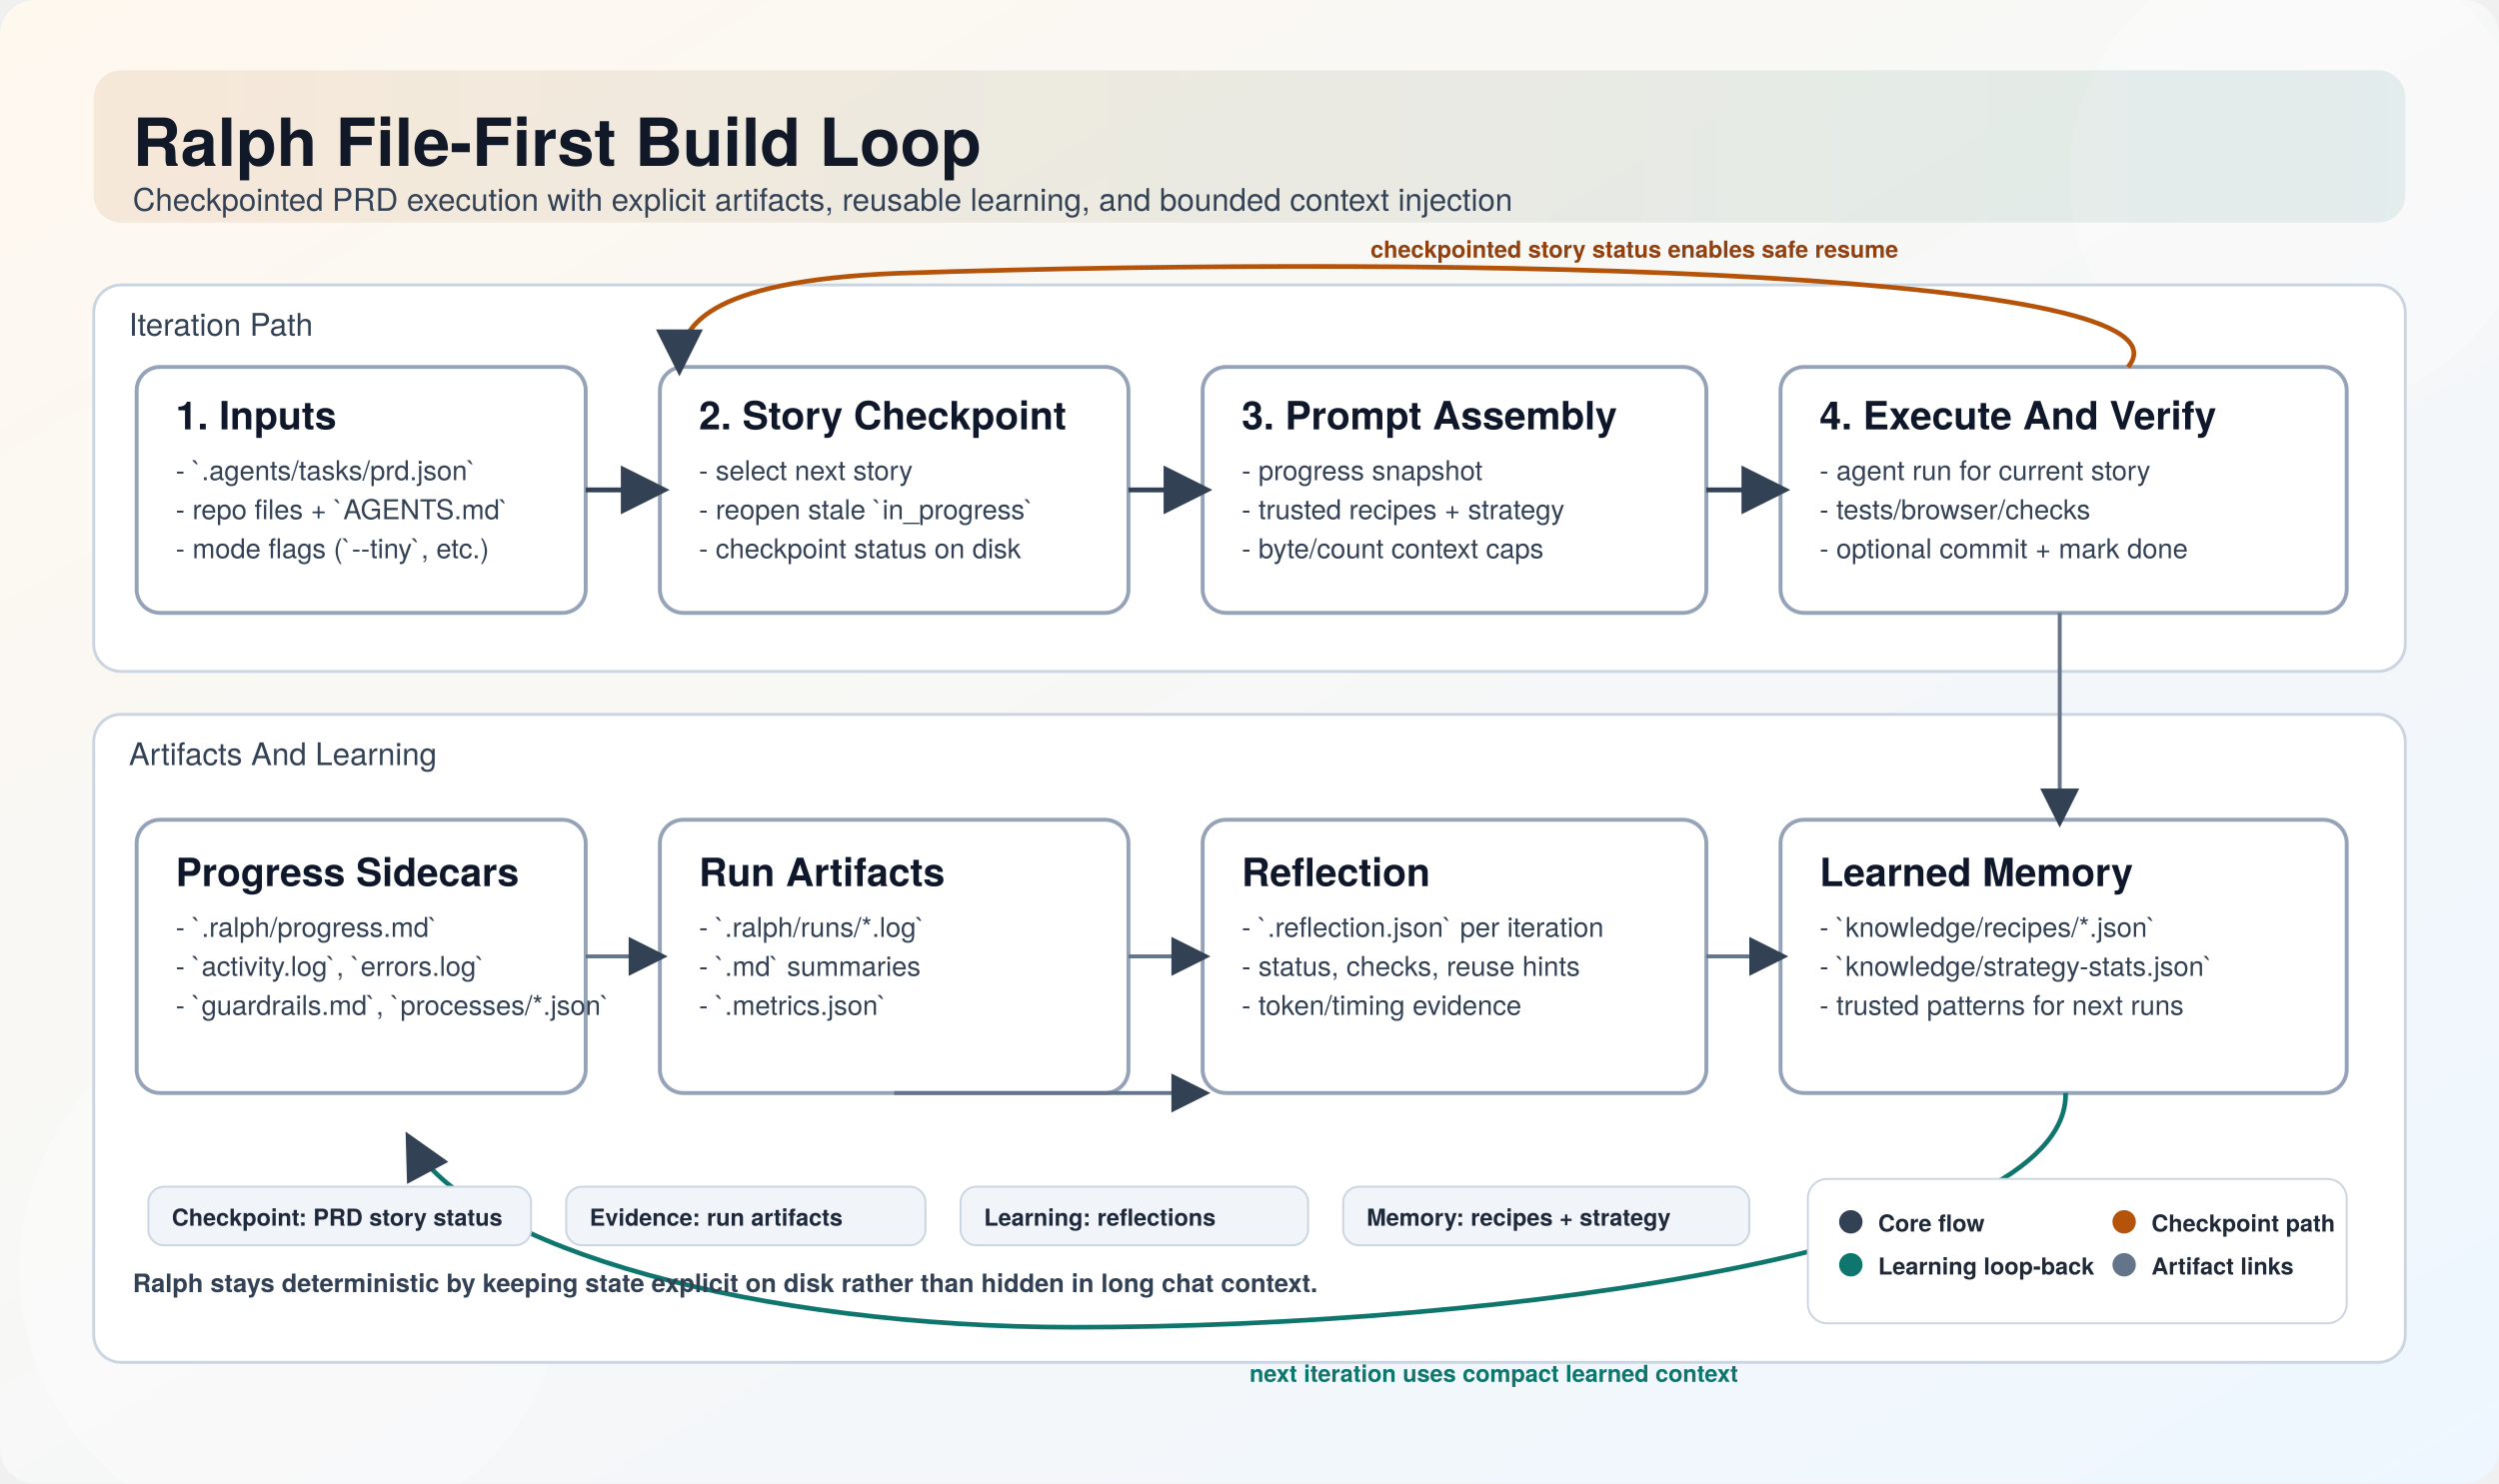
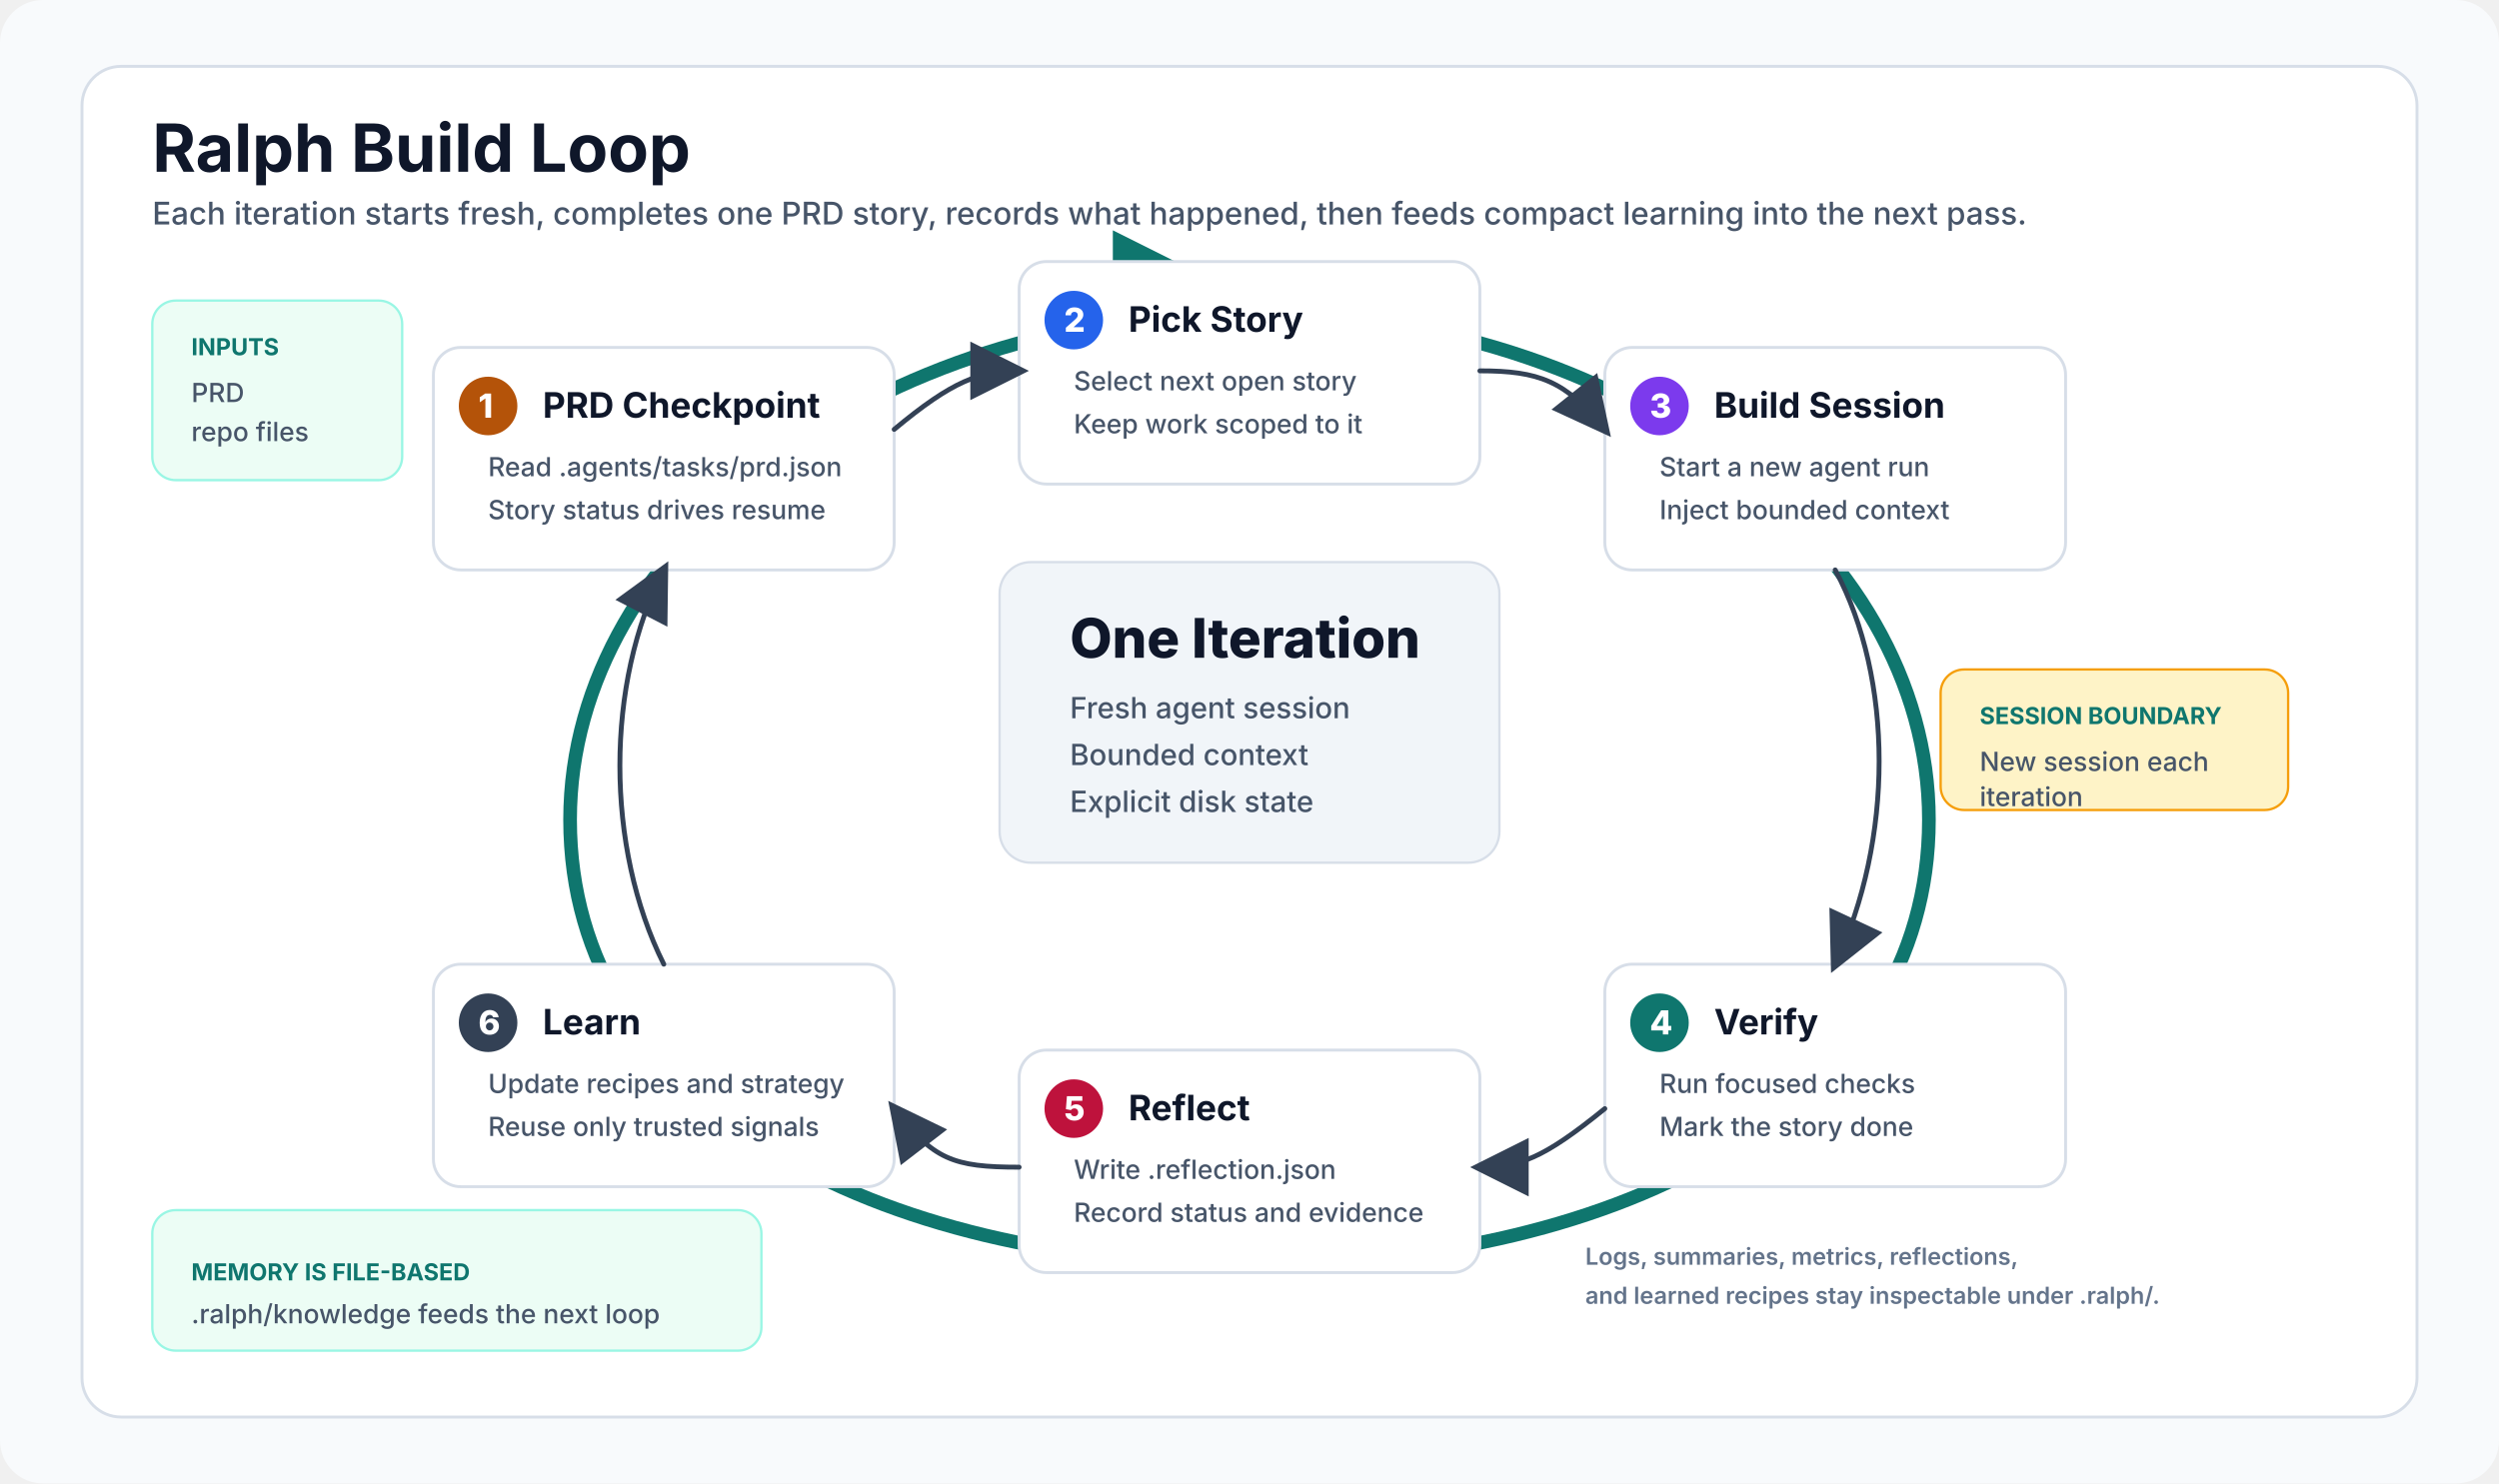
- <svg xmlns="http://www.w3.org/2000/svg" viewBox="0 0 1280 760" role="img" aria-label="Ralph process diagram showing PRD checkpoints, iteration flow, run artifacts, and learning memory updates">
+ <svg xmlns="http://www.w3.org/2000/svg" viewBox="0 0 1280 760" role="img" aria-label="Ralph loop diagram showing PRD checkpoint, story selection, fresh agent session, verification, reflection, memory, and the next iteration">
  <defs>
-     <linearGradient id="bg" x1="0" y1="0" x2="1" y2="1">
-       <stop offset="0%" stop-color="#fff8ef" />
-       <stop offset="100%" stop-color="#eef7ff" />
-     </linearGradient>
-     <linearGradient id="header" x1="0" y1="0" x2="1" y2="0">
-       <stop offset="0%" stop-color="#b45309" />
-       <stop offset="100%" stop-color="#0f766e" />
-     </linearGradient>
-     <marker id="arrow" markerWidth="10" markerHeight="10" refX="8" refY="5" orient="auto" markerUnits="strokeWidth">
-       <path d="M0,0 L10,5 L0,10 z" fill="#334155" />
+     <marker id="arrow-slate" markerWidth="14" markerHeight="14" refX="11" refY="7" orient="auto" markerUnits="strokeWidth">
+       <path d="M1,1 L13,7 L1,13 Z" fill="#334155" />
+     </marker>
+     <marker id="arrow-teal" markerWidth="14" markerHeight="14" refX="11" refY="7" orient="auto" markerUnits="strokeWidth">
+       <path d="M1,1 L13,7 L1,13 Z" fill="#0f766e" />
    </marker>
    <style>
-       .canvas { fill: url(#bg); }
-       .grain { fill: #ffffff; opacity: 0.3; }
-       .title { font: 700 34px "Space Grotesk", "Avenir Next", "Helvetica Neue", sans-serif; fill: #111827; }
-       .subtitle { font: 500 16px "IBM Plex Sans", "Avenir Next", "Helvetica Neue", sans-serif; fill: #334155; }
-       .lane { fill: #ffffff; stroke: #cbd5e1; stroke-width: 1.5; }
-       .node { fill: #ffffff; stroke: #94a3b8; stroke-width: 2; }
-       .node-title { font: 700 20px "Space Grotesk", "Avenir Next", "Helvetica Neue", sans-serif; fill: #0f172a; }
-       .node-text { font: 500 14px "IBM Plex Sans", "Avenir Next", "Helvetica Neue", sans-serif; fill: #334155; }
-       .chip { fill: #f1f5f9; stroke: #cbd5e1; stroke-width: 1; }
-       .chip-text { font: 600 12px "IBM Plex Sans", "Avenir Next", "Helvetica Neue", sans-serif; fill: #1e293b; }
-       .line-main { stroke: #334155; stroke-width: 2.5; fill: none; marker-end: url(#arrow); }
-       .line-soft { stroke: #64748b; stroke-width: 2; fill: none; marker-end: url(#arrow); }
-       .line-loop { stroke: #0f766e; stroke-width: 2.4; fill: none; marker-end: url(#arrow); }
-       .line-check { stroke: #b45309; stroke-width: 2.4; fill: none; marker-end: url(#arrow); }
-       .label { font: 600 12px "IBM Plex Sans", "Avenir Next", "Helvetica Neue", sans-serif; fill: #475569; }
-       .label-strong { fill: #0f766e; }
-       .label-warm { fill: #92400e; }
-       .footer { font: 600 13px "IBM Plex Sans", "Avenir Next", "Helvetica Neue", sans-serif; fill: #334155; }
-       .legend { font: 600 12px "IBM Plex Sans", "Avenir Next", "Helvetica Neue", sans-serif; fill: #1f2937; }
+       .bg { fill: #f8fafc; }
+       .panel { fill: #ffffff; stroke: #d7dee8; stroke-width: 1.5; }
+       .soft-panel { fill: #f1f5f9; stroke: #d7dee8; stroke-width: 1.2; }
+       .title { font: 700 34px "Inter", "Avenir Next", "Helvetica Neue", Arial, sans-serif; fill: #0f172a; }
+       .subtitle { font: 500 16px "Inter", "Avenir Next", "Helvetica Neue", Arial, sans-serif; fill: #475569; }
+       .node-title { font: 700 18px "Inter", "Avenir Next", "Helvetica Neue", Arial, sans-serif; fill: #0f172a; }
+       .node-text { font: 500 13.5px "Inter", "Avenir Next", "Helvetica Neue", Arial, sans-serif; fill: #475569; }
+       .small { font: 600 12px "Inter", "Avenir Next", "Helvetica Neue", Arial, sans-serif; fill: #64748b; }
+       .label { font: 700 12px "Inter", "Avenir Next", "Helvetica Neue", Arial, sans-serif; fill: #0f766e; }
+       .number { font: 800 17px "Inter", "Avenir Next", "Helvetica Neue", Arial, sans-serif; fill: #ffffff; }
+       .center-title { font: 800 28px "Inter", "Avenir Next", "Helvetica Neue", Arial, sans-serif; fill: #0f172a; }
+       .center-text { font: 500 15px "Inter", "Avenir Next", "Helvetica Neue", Arial, sans-serif; fill: #475569; }
+       .loop { fill: none; stroke: #0f766e; stroke-width: 7; stroke-linecap: round; marker-end: url(#arrow-teal); }
+       .flow { fill: none; stroke: #334155; stroke-width: 2.5; stroke-linecap: round; marker-end: url(#arrow-slate); }
+       .hint { fill: #ecfdf5; stroke: #99f6e4; stroke-width: 1.2; }
+       .chip { fill: #fef3c7; stroke: #f59e0b; stroke-width: 1.2; }
+       .dot-teal { fill: #0f766e; }
+       .dot-slate { fill: #334155; }
+       .dot-amber { fill: #b45309; }
+       .dot-blue { fill: #2563eb; }
+       .dot-violet { fill: #7c3aed; }
+       .dot-rose { fill: #be123c; }
    </style>
  </defs>
-   <rect class="canvas" x="0" y="0" width="1280" height="760" rx="18" />
-   <circle class="grain" cx="1180" cy="90" r="120" />
-   <circle class="grain" cx="150" cy="650" r="140" />
-   <rect x="48" y="36" width="1184" height="78" rx="14" fill="url(#header)" opacity="0.1" />
-   <text class="title" x="68" y="85">Ralph File-First Build Loop</text>
-   <text class="subtitle" x="68" y="108">Checkpointed PRD execution with explicit artifacts, reusable learning, and bounded context injection</text>
-   <rect class="lane" x="48" y="146" width="1184" height="198" rx="14" />
-   <rect class="lane" x="48" y="366" width="1184" height="332" rx="14" />
-   <text class="subtitle" x="66" y="172">Iteration Path</text>
-   <text class="subtitle" x="66" y="392">Artifacts And Learning</text>
-   <rect class="node" x="70" y="188" width="230" height="126" rx="12" />
-   <text class="node-title" x="90" y="220">1. Inputs</text>
-   <text class="node-text" x="90" y="246">- `.agents/tasks/prd.json`</text>
-   <text class="node-text" x="90" y="266">- repo files + `AGENTS.md`</text>
-   <text class="node-text" x="90" y="286">- mode flags (`--tiny`, etc.)</text>
-   <rect class="node" x="338" y="188" width="240" height="126" rx="12" />
-   <text class="node-title" x="358" y="220">2. Story Checkpoint</text>
-   <text class="node-text" x="358" y="246">- select next story</text>
-   <text class="node-text" x="358" y="266">- reopen stale `in_progress`</text>
-   <text class="node-text" x="358" y="286">- checkpoint status on disk</text>
-   <rect class="node" x="616" y="188" width="258" height="126" rx="12" />
-   <text class="node-title" x="636" y="220">3. Prompt Assembly</text>
-   <text class="node-text" x="636" y="246">- progress snapshot</text>
-   <text class="node-text" x="636" y="266">- trusted recipes + strategy</text>
-   <text class="node-text" x="636" y="286">- byte/count context caps</text>
-   <rect class="node" x="912" y="188" width="290" height="126" rx="12" />
-   <text class="node-title" x="932" y="220">4. Execute And Verify</text>
-   <text class="node-text" x="932" y="246">- agent run for current story</text>
-   <text class="node-text" x="932" y="266">- tests/browser/checks</text>
-   <text class="node-text" x="932" y="286">- optional commit + mark done</text>
-   <path class="line-main" d="M300 251 L338 251" />
-   <path class="line-main" d="M578 251 L616 251" />
-   <path class="line-main" d="M874 251 L912 251" />
-   <rect class="node" x="70" y="420" width="230" height="140" rx="12" />
-   <text class="node-title" x="90" y="454">Progress Sidecars</text>
-   <text class="node-text" x="90" y="480">- `.ralph/progress.md`</text>
-   <text class="node-text" x="90" y="500">- `activity.log`, `errors.log`</text>
-   <text class="node-text" x="90" y="520">- `guardrails.md`, `processes/*.json`</text>
-   <rect class="node" x="338" y="420" width="240" height="140" rx="12" />
-   <text class="node-title" x="358" y="454">Run Artifacts</text>
-   <text class="node-text" x="358" y="480">- `.ralph/runs/*.log`</text>
-   <text class="node-text" x="358" y="500">- `.md` summaries</text>
-   <text class="node-text" x="358" y="520">- `.metrics.json`</text>
-   <rect class="node" x="616" y="420" width="258" height="140" rx="12" />
-   <text class="node-title" x="636" y="454">Reflection</text>
-   <text class="node-text" x="636" y="480">- `.reflection.json` per iteration</text>
-   <text class="node-text" x="636" y="500">- status, checks, reuse hints</text>
-   <text class="node-text" x="636" y="520">- token/timing evidence</text>
-   <rect class="node" x="912" y="420" width="290" height="140" rx="12" />
-   <text class="node-title" x="932" y="454">Learned Memory</text>
-   <text class="node-text" x="932" y="480">- `knowledge/recipes/*.json`</text>
-   <text class="node-text" x="932" y="500">- `knowledge/strategy-stats.json`</text>
-   <text class="node-text" x="932" y="520">- trusted patterns for next runs</text>
-   <path class="line-soft" d="M1055 314 L1055 420" />
-   <path class="line-soft" d="M458 560 L616 560" />
-   <path class="line-soft" d="M874 490 L912 490" />
-   <path class="line-soft" d="M578 490 L616 490" />
-   <path class="line-soft" d="M300 490 L338 490" />
-   <path class="line-loop" d="M1058 560 C1060 640, 770 680, 550 680 C390 680, 240 640, 210 584" />
-   <text class="label label-strong" x="640" y="708">next iteration uses compact learned context</text>
-   <path class="line-check" d="M1090 188 C1130 140, 760 130, 460 140 C360 144, 348 168, 348 188" />
-   <text class="label label-warm" x="702" y="132">checkpointed story status enables safe resume</text>
-   <rect class="chip" x="76" y="608" width="196" height="30" rx="8" />
-   <text class="chip-text" x="88" y="628">Checkpoint: PRD story status</text>
-   <rect class="chip" x="290" y="608" width="184" height="30" rx="8" />
-   <text class="chip-text" x="302" y="628">Evidence: run artifacts</text>
-   <rect class="chip" x="492" y="608" width="178" height="30" rx="8" />
-   <text class="chip-text" x="504" y="628">Learning: reflections</text>
-   <rect class="chip" x="688" y="608" width="208" height="30" rx="8" />
-   <text class="chip-text" x="700" y="628">Memory: recipes + strategy</text>
-   <text class="footer" x="68" y="662">Ralph stays deterministic by keeping state explicit on disk rather than hidden in long chat context.</text>
-   <rect x="926" y="604" width="276" height="74" rx="10" fill="#ffffff" stroke="#cbd5e1" />
-   <circle cx="948" cy="626" r="6" fill="#334155" />
-   <text class="legend" x="962" y="631">Core flow</text>
-   <circle cx="948" cy="648" r="6" fill="#0f766e" />
-   <text class="legend" x="962" y="653">Learning loop-back</text>
-   <circle cx="1088" cy="626" r="6" fill="#b45309" />
-   <text class="legend" x="1102" y="631">Checkpoint path</text>
-   <circle cx="1088" cy="648" r="6" fill="#64748b" />
-   <text class="legend" x="1102" y="653">Artifact links</text>
+   <rect class="bg" width="1280" height="760" rx="22" />
+   <rect class="panel" x="42" y="34" width="1196" height="692" rx="20" />
+   <text class="title" x="78" y="88">Ralph Build Loop</text>
+   <text class="subtitle" x="78" y="115">Each iteration starts fresh, completes one PRD story, records what happened, then feeds compact learning into the next pass.</text>
+   <path class="loop" d="M640 160                         C830 160 988 278 988 420                         C988 566 832 648 640 648                         C448 648 292 566 292 420                         C292 278 450 160 640 160" />
+   <rect class="soft-panel" x="512" y="288" width="256" height="154" rx="16" />
+   <text class="center-title" x="548" y="337">One Iteration</text>
+   <text class="center-text" x="548" y="368">Fresh agent session</text>
+   <text class="center-text" x="548" y="392">Bounded context</text>
+   <text class="center-text" x="548" y="416">Explicit disk state</text>
+   <g>
+     <rect class="panel" x="222" y="178" width="236" height="114" rx="14" />
+     <circle class="dot-amber" cx="250" cy="208" r="15" />
+     <text class="number" x="245" y="214">1</text>
+     <text class="node-title" x="278" y="214">PRD Checkpoint</text>
+     <text class="node-text" x="250" y="244">Read .agents/tasks/prd.json</text>
+     <text class="node-text" x="250" y="266">Story status drives resume</text>
+   </g>
+   <g>
+     <rect class="panel" x="522" y="134" width="236" height="114" rx="14" />
+     <circle class="dot-blue" cx="550" cy="164" r="15" />
+     <text class="number" x="545" y="170">2</text>
+     <text class="node-title" x="578" y="170">Pick Story</text>
+     <text class="node-text" x="550" y="200">Select next open story</text>
+     <text class="node-text" x="550" y="222">Keep work scoped to it</text>
+   </g>
+   <g>
+     <rect class="panel" x="822" y="178" width="236" height="114" rx="14" />
+     <circle class="dot-violet" cx="850" cy="208" r="15" />
+     <text class="number" x="845" y="214">3</text>
+     <text class="node-title" x="878" y="214">Build Session</text>
+     <text class="node-text" x="850" y="244">Start a new agent run</text>
+     <text class="node-text" x="850" y="266">Inject bounded context</text>
+   </g>
+   <g>
+     <rect class="panel" x="822" y="494" width="236" height="114" rx="14" />
+     <circle class="dot-teal" cx="850" cy="524" r="15" />
+     <text class="number" x="845" y="530">4</text>
+     <text class="node-title" x="878" y="530">Verify</text>
+     <text class="node-text" x="850" y="560">Run focused checks</text>
+     <text class="node-text" x="850" y="582">Mark the story done</text>
+   </g>
+   <g>
+     <rect class="panel" x="522" y="538" width="236" height="114" rx="14" />
+     <circle class="dot-rose" cx="550" cy="568" r="15" />
+     <text class="number" x="545" y="574">5</text>
+     <text class="node-title" x="578" y="574">Reflect</text>
+     <text class="node-text" x="550" y="604">Write .reflection.json</text>
+     <text class="node-text" x="550" y="626">Record status and evidence</text>
+   </g>
+   <g>
+     <rect class="panel" x="222" y="494" width="236" height="114" rx="14" />
+     <circle class="dot-slate" cx="250" cy="524" r="15" />
+     <text class="number" x="245" y="530">6</text>
+     <text class="node-title" x="278" y="530">Learn</text>
+     <text class="node-text" x="250" y="560">Update recipes and strategy</text>
+     <text class="node-text" x="250" y="582">Reuse only trusted signals</text>
+   </g>
+   <path class="flow" d="M458 220 C488 195 502 190 522 190" />
+   <path class="flow" d="M758 190 C788 190 802 195 822 220" />
+   <path class="flow" d="M940 292 C970 348 970 430 940 494" />
+   <path class="flow" d="M822 568 C790 594 778 598 758 598" />
+   <path class="flow" d="M522 598 C488 598 478 594 458 568" />
+   <path class="flow" d="M340 494 C310 434 310 350 340 292" />
+   <rect class="hint" x="78" y="154" width="128" height="92" rx="12" />
+   <text class="label" x="98" y="182">INPUTS</text>
+   <text class="node-text" x="98" y="206">PRD</text>
+   <text class="node-text" x="98" y="226">repo files</text>
+   <rect class="chip" x="994" y="343" width="178" height="72" rx="12" />
+   <text class="label" x="1014" y="371" fill="#92400e">SESSION BOUNDARY</text>
+   <text class="node-text" x="1014" y="395">New session each</text>
+   <text class="node-text" x="1014" y="413">iteration</text>
+   <rect class="hint" x="78" y="620" width="312" height="72" rx="12" />
+   <text class="label" x="98" y="656">MEMORY IS FILE-BASED</text>
+   <text class="node-text" x="98" y="678">.ralph/knowledge feeds the next loop</text>
+   <text class="small" x="812" y="648">Logs, summaries, metrics, reflections,</text>
+   <text class="small" x="812" y="668">and learned recipes stay inspectable under .ralph/.</text>
</svg>
